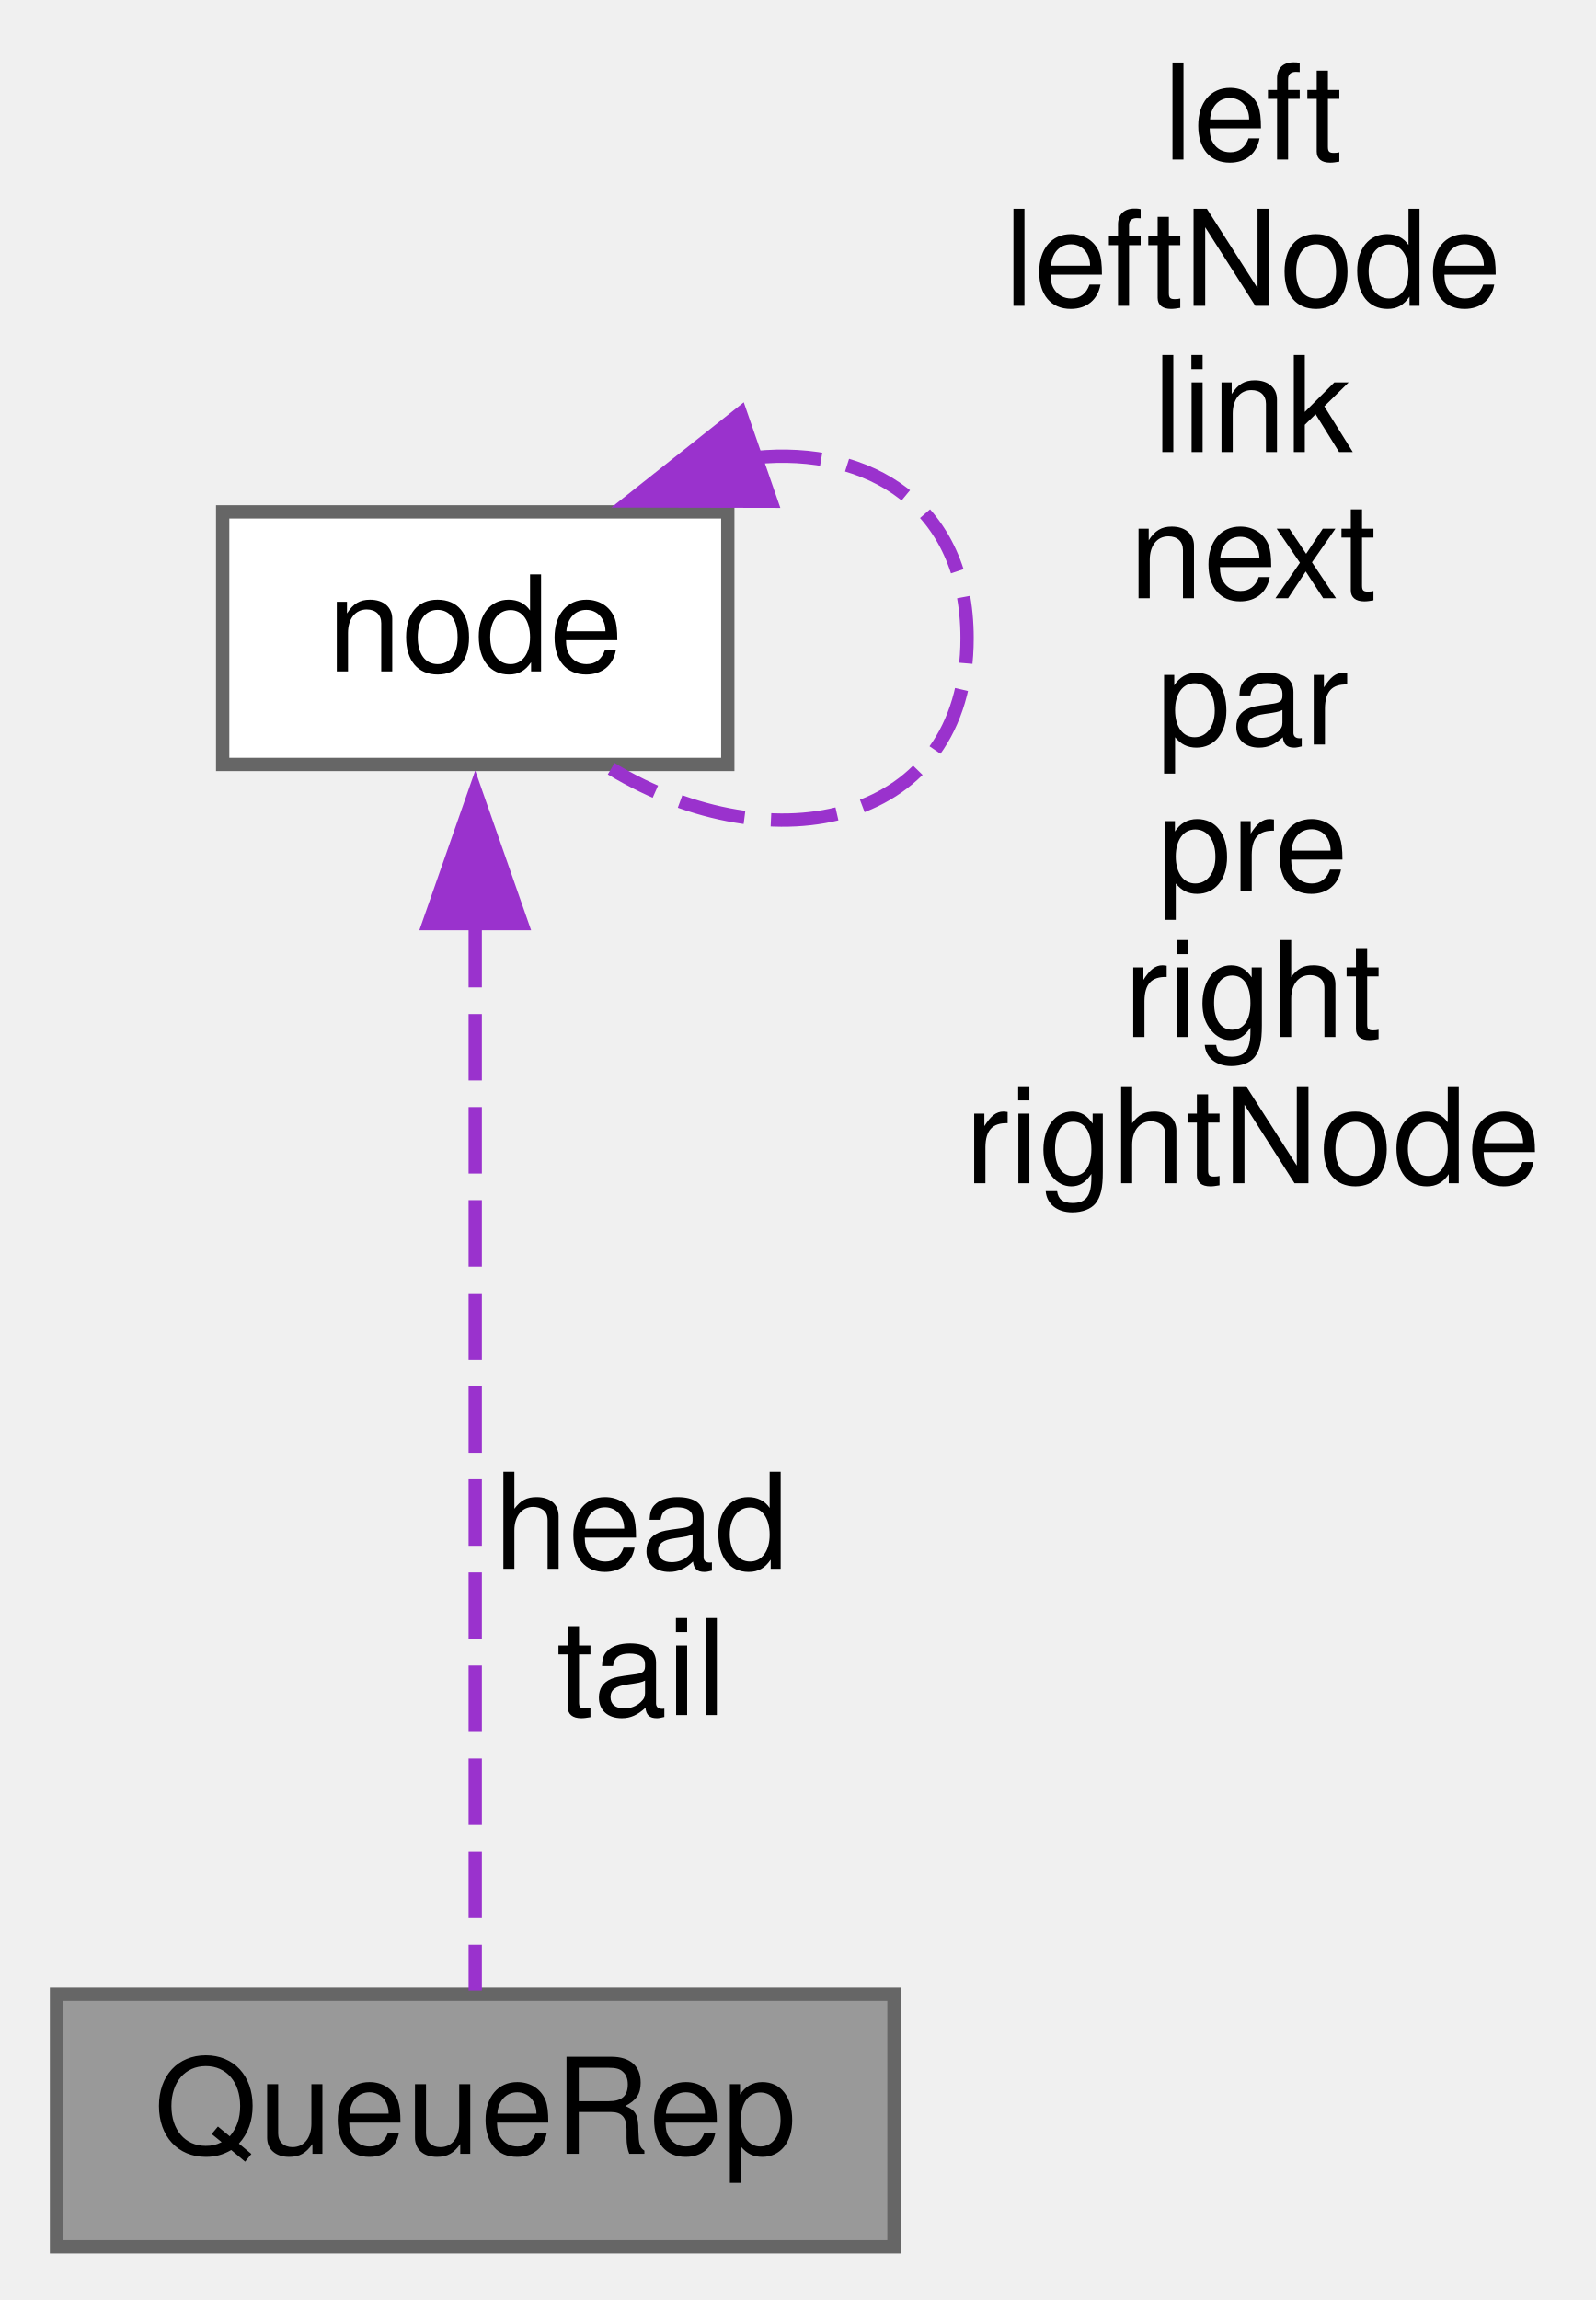
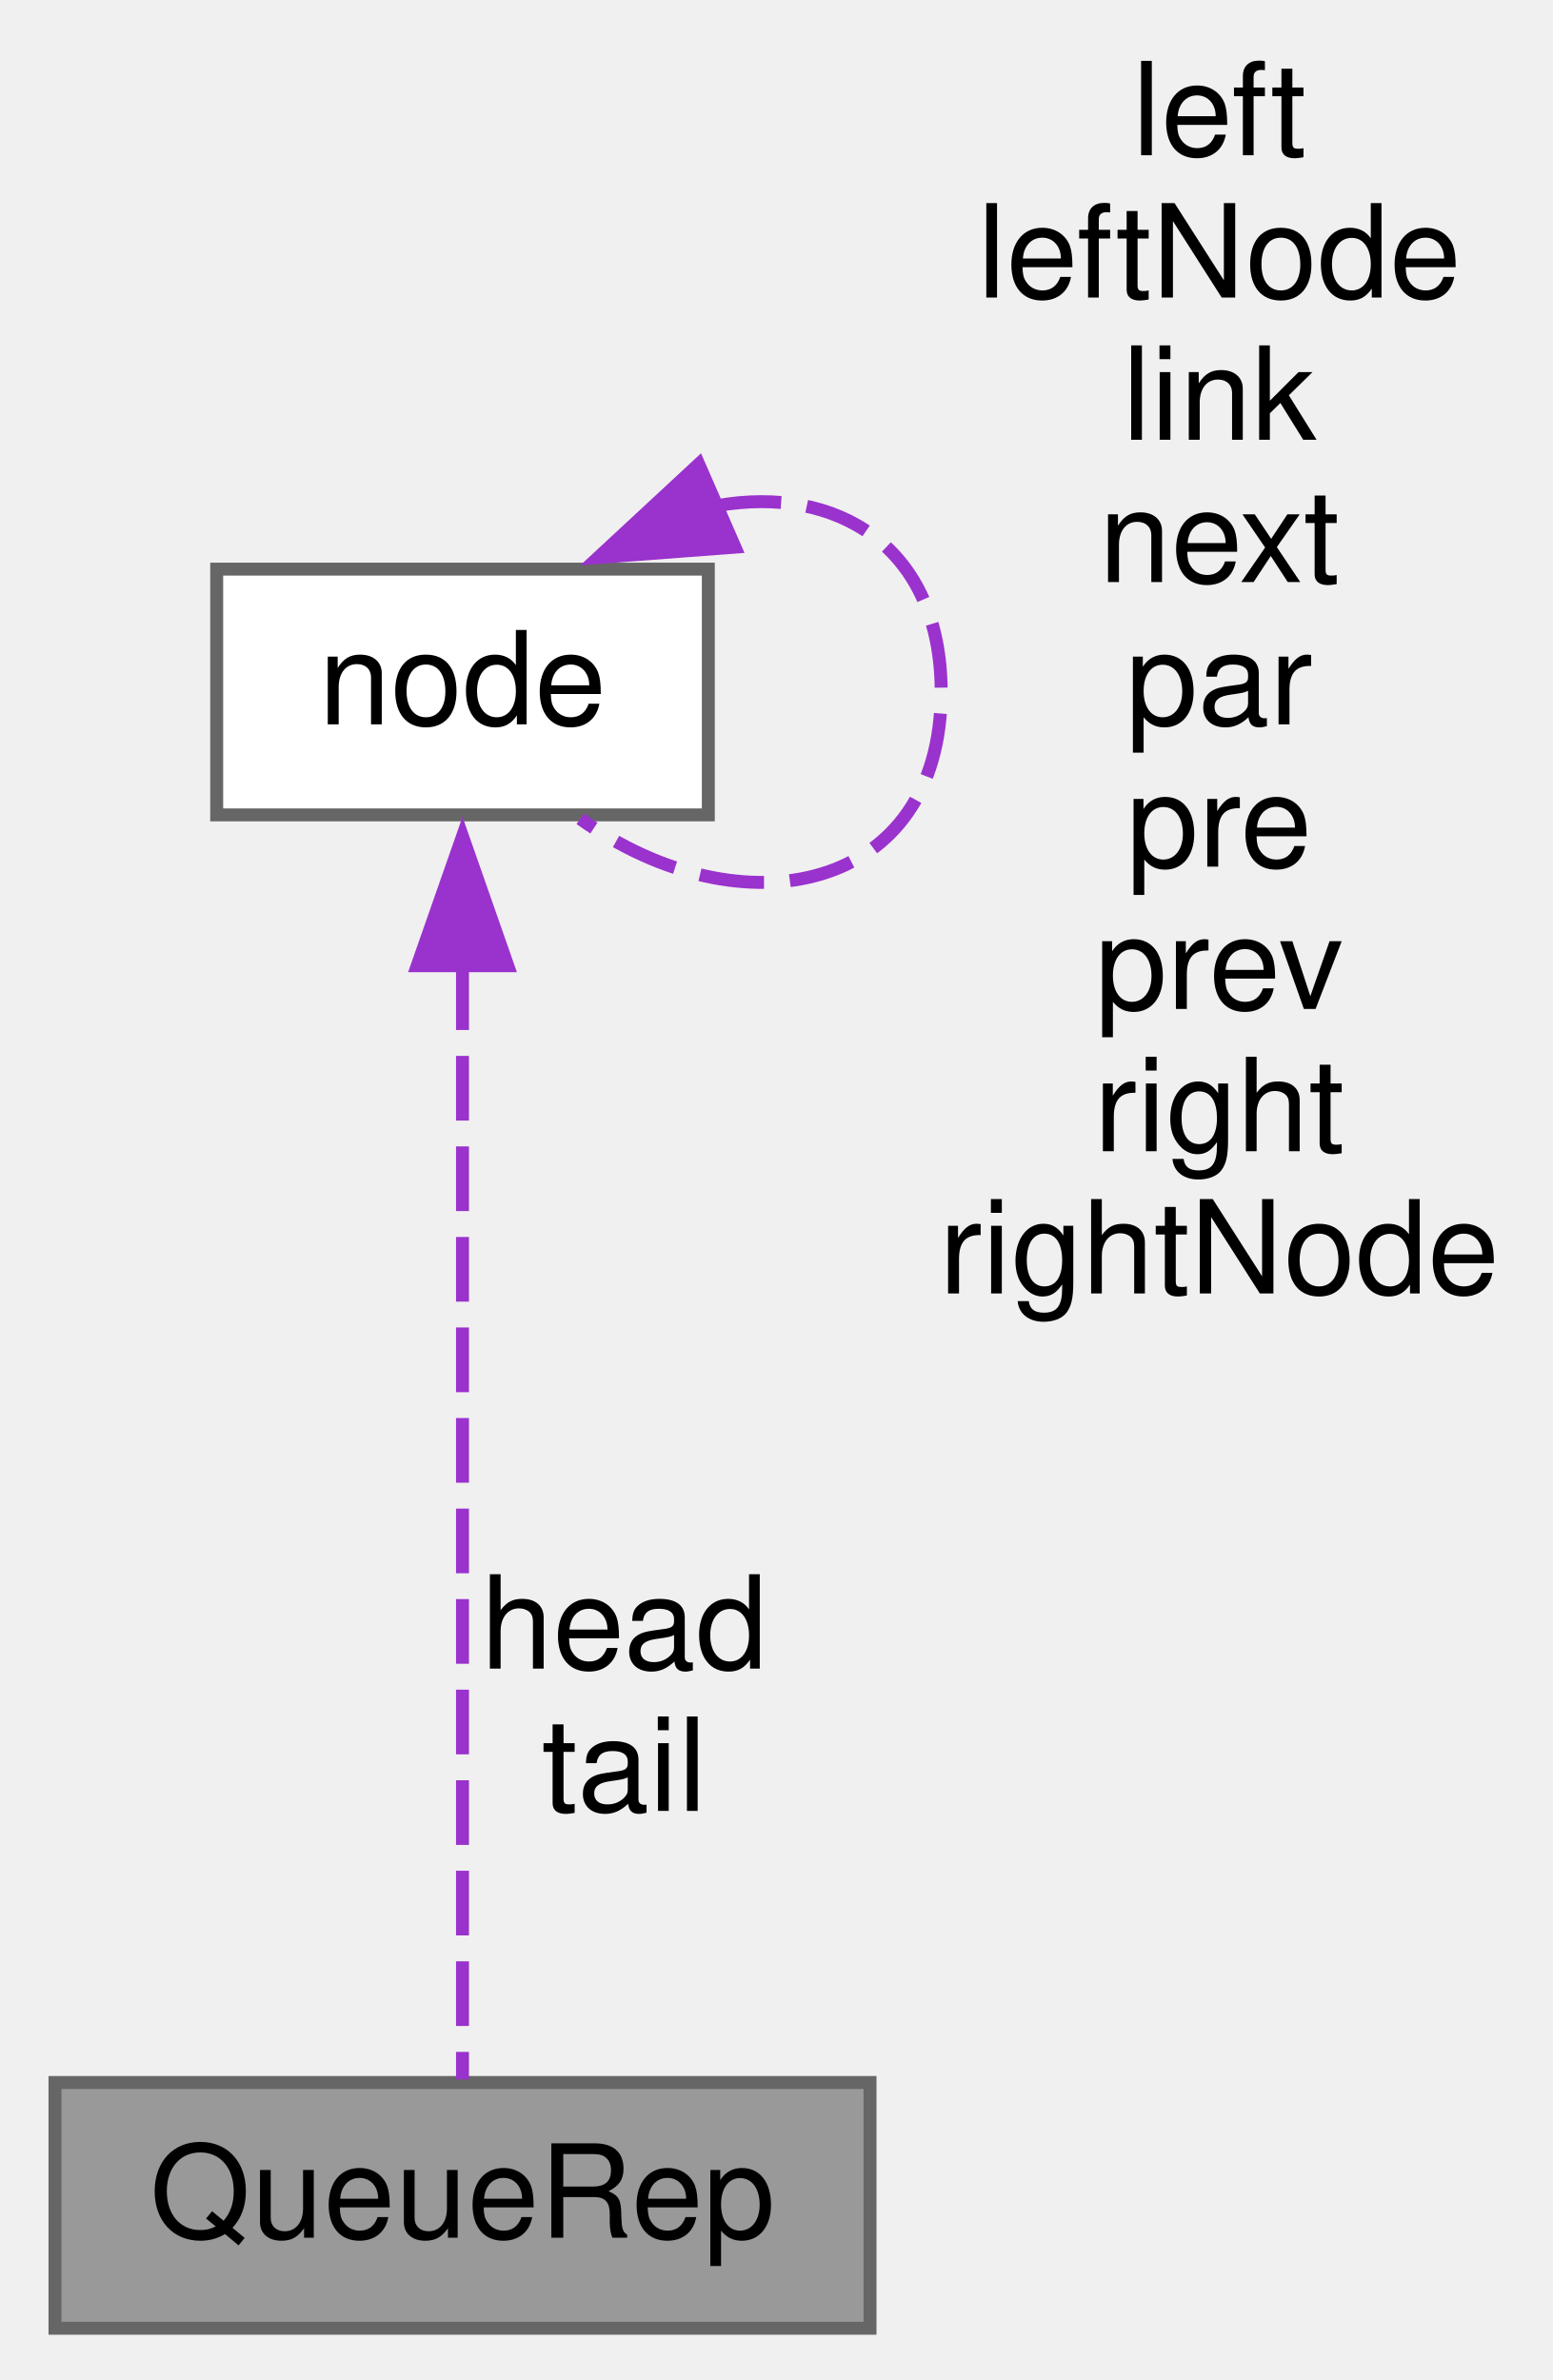
- <svg xmlns="http://www.w3.org/2000/svg" xmlns:xlink="http://www.w3.org/1999/xlink" width="120pt" height="173pt" viewBox="0.00 0.00 119.50 173.00">
-   <g id="graph0" class="graph" transform="scale(1 1) rotate(0) translate(4 169)">
+ <svg xmlns="http://www.w3.org/2000/svg" xmlns:xlink="http://www.w3.org/1999/xlink" width="120pt" height="184pt" viewBox="0.00 0.00 119.50 184.00">
+   <g id="graph0" class="graph" transform="scale(1 1) rotate(0) translate(4 180)">
    <g id="node1" class="node">
      <g id="a_node1">
        <a xlink:title=" ">
          <polygon fill="#999999" stroke="#666666" points="63,-19 0,-19 0,0 63,0 63,-19" />
          <text text-anchor="middle" x="31.5" y="-7" font-family="Helvetica,sans-Serif" font-size="10.00">QueueRep</text>
        </a>
      </g>
    </g>
    <g id="node2" class="node">
      <g id="a_node2">
        <a xlink:href="../../d5/da1/structnode.html" target="_top" xlink:title="Node, the basic data structure in the tree.">
-           <polygon fill="white" stroke="#666666" points="50.5,-130.5 12.5,-130.5 12.5,-111.5 50.5,-111.5 50.5,-130.5" />
-           <text text-anchor="middle" x="31.5" y="-118.5" font-family="Helvetica,sans-Serif" font-size="10.00">node</text>
+           <polygon fill="white" stroke="#666666" points="50.5,-136 12.5,-136 12.5,-117 50.5,-117 50.5,-136" />
+           <text text-anchor="middle" x="31.5" y="-124" font-family="Helvetica,sans-Serif" font-size="10.00">node</text>
        </a>
      </g>
    </g>
    <g id="edge1" class="edge">
-       <path fill="none" stroke="#9a32cd" stroke-dasharray="5,2" d="M31.5,-99.73C31.5,-75.67 31.5,-36.62 31.5,-19.28" />
-       <polygon fill="#9a32cd" stroke="#9a32cd" points="28,-99.53 31.5,-109.53 35,-99.53 28,-99.53" />
+       <path fill="none" stroke="#9a32cd" stroke-dasharray="5,2" d="M31.5,-105.37C31.5,-79.99 31.5,-37.48 31.5,-19.24" />
+       <polygon fill="#9a32cd" stroke="#9a32cd" points="28,-105.34 31.5,-115.34 35,-105.34 28,-105.34" />
      <text text-anchor="middle" x="44" y="-51" font-family="Helvetica,sans-Serif" font-size="10.00"> head</text>
      <text text-anchor="middle" x="44" y="-40" font-family="Helvetica,sans-Serif" font-size="10.00">tail</text>
    </g>
    <g id="edge2" class="edge">
-       <path fill="none" stroke="#9a32cd" stroke-dasharray="5,2" d="M52.54,-134.58C61.19,-135.46 68.5,-130.93 68.5,-121 68.5,-107.03 54.04,-103.75 41.73,-111.18" />
-       <polygon fill="#9a32cd" stroke="#9a32cd" points="53.75,-131.3 43.16,-131.32 51.46,-137.91 53.75,-131.3" />
-       <text text-anchor="middle" x="90" y="-157" font-family="Helvetica,sans-Serif" font-size="10.00"> left</text>
-       <text text-anchor="middle" x="90" y="-146" font-family="Helvetica,sans-Serif" font-size="10.00">leftNode</text>
-       <text text-anchor="middle" x="90" y="-135" font-family="Helvetica,sans-Serif" font-size="10.00">link</text>
-       <text text-anchor="middle" x="90" y="-124" font-family="Helvetica,sans-Serif" font-size="10.00">next</text>
-       <text text-anchor="middle" x="90" y="-113" font-family="Helvetica,sans-Serif" font-size="10.00">par</text>
-       <text text-anchor="middle" x="90" y="-102" font-family="Helvetica,sans-Serif" font-size="10.00">pre</text>
+       <path fill="none" stroke="#9a32cd" stroke-dasharray="5,2" d="M51.15,-140.9C60.39,-142.55 68.5,-137.75 68.5,-126.5 68.5,-111.01 53.14,-107.75 40.6,-116.7" />
+       <polygon fill="#9a32cd" stroke="#9a32cd" points="52.56,-137.7 41.99,-136.9 49.76,-144.11 52.56,-137.7" />
+       <text text-anchor="middle" x="90" y="-168" font-family="Helvetica,sans-Serif" font-size="10.00"> left</text>
+       <text text-anchor="middle" x="90" y="-157" font-family="Helvetica,sans-Serif" font-size="10.00">leftNode</text>
+       <text text-anchor="middle" x="90" y="-146" font-family="Helvetica,sans-Serif" font-size="10.00">link</text>
+       <text text-anchor="middle" x="90" y="-135" font-family="Helvetica,sans-Serif" font-size="10.00">next</text>
+       <text text-anchor="middle" x="90" y="-124" font-family="Helvetica,sans-Serif" font-size="10.00">par</text>
+       <text text-anchor="middle" x="90" y="-113" font-family="Helvetica,sans-Serif" font-size="10.00">pre</text>
+       <text text-anchor="middle" x="90" y="-102" font-family="Helvetica,sans-Serif" font-size="10.00">prev</text>
      <text text-anchor="middle" x="90" y="-91" font-family="Helvetica,sans-Serif" font-size="10.00">right</text>
      <text text-anchor="middle" x="90" y="-80" font-family="Helvetica,sans-Serif" font-size="10.00">rightNode</text>
    </g>
  </g>
</svg>
